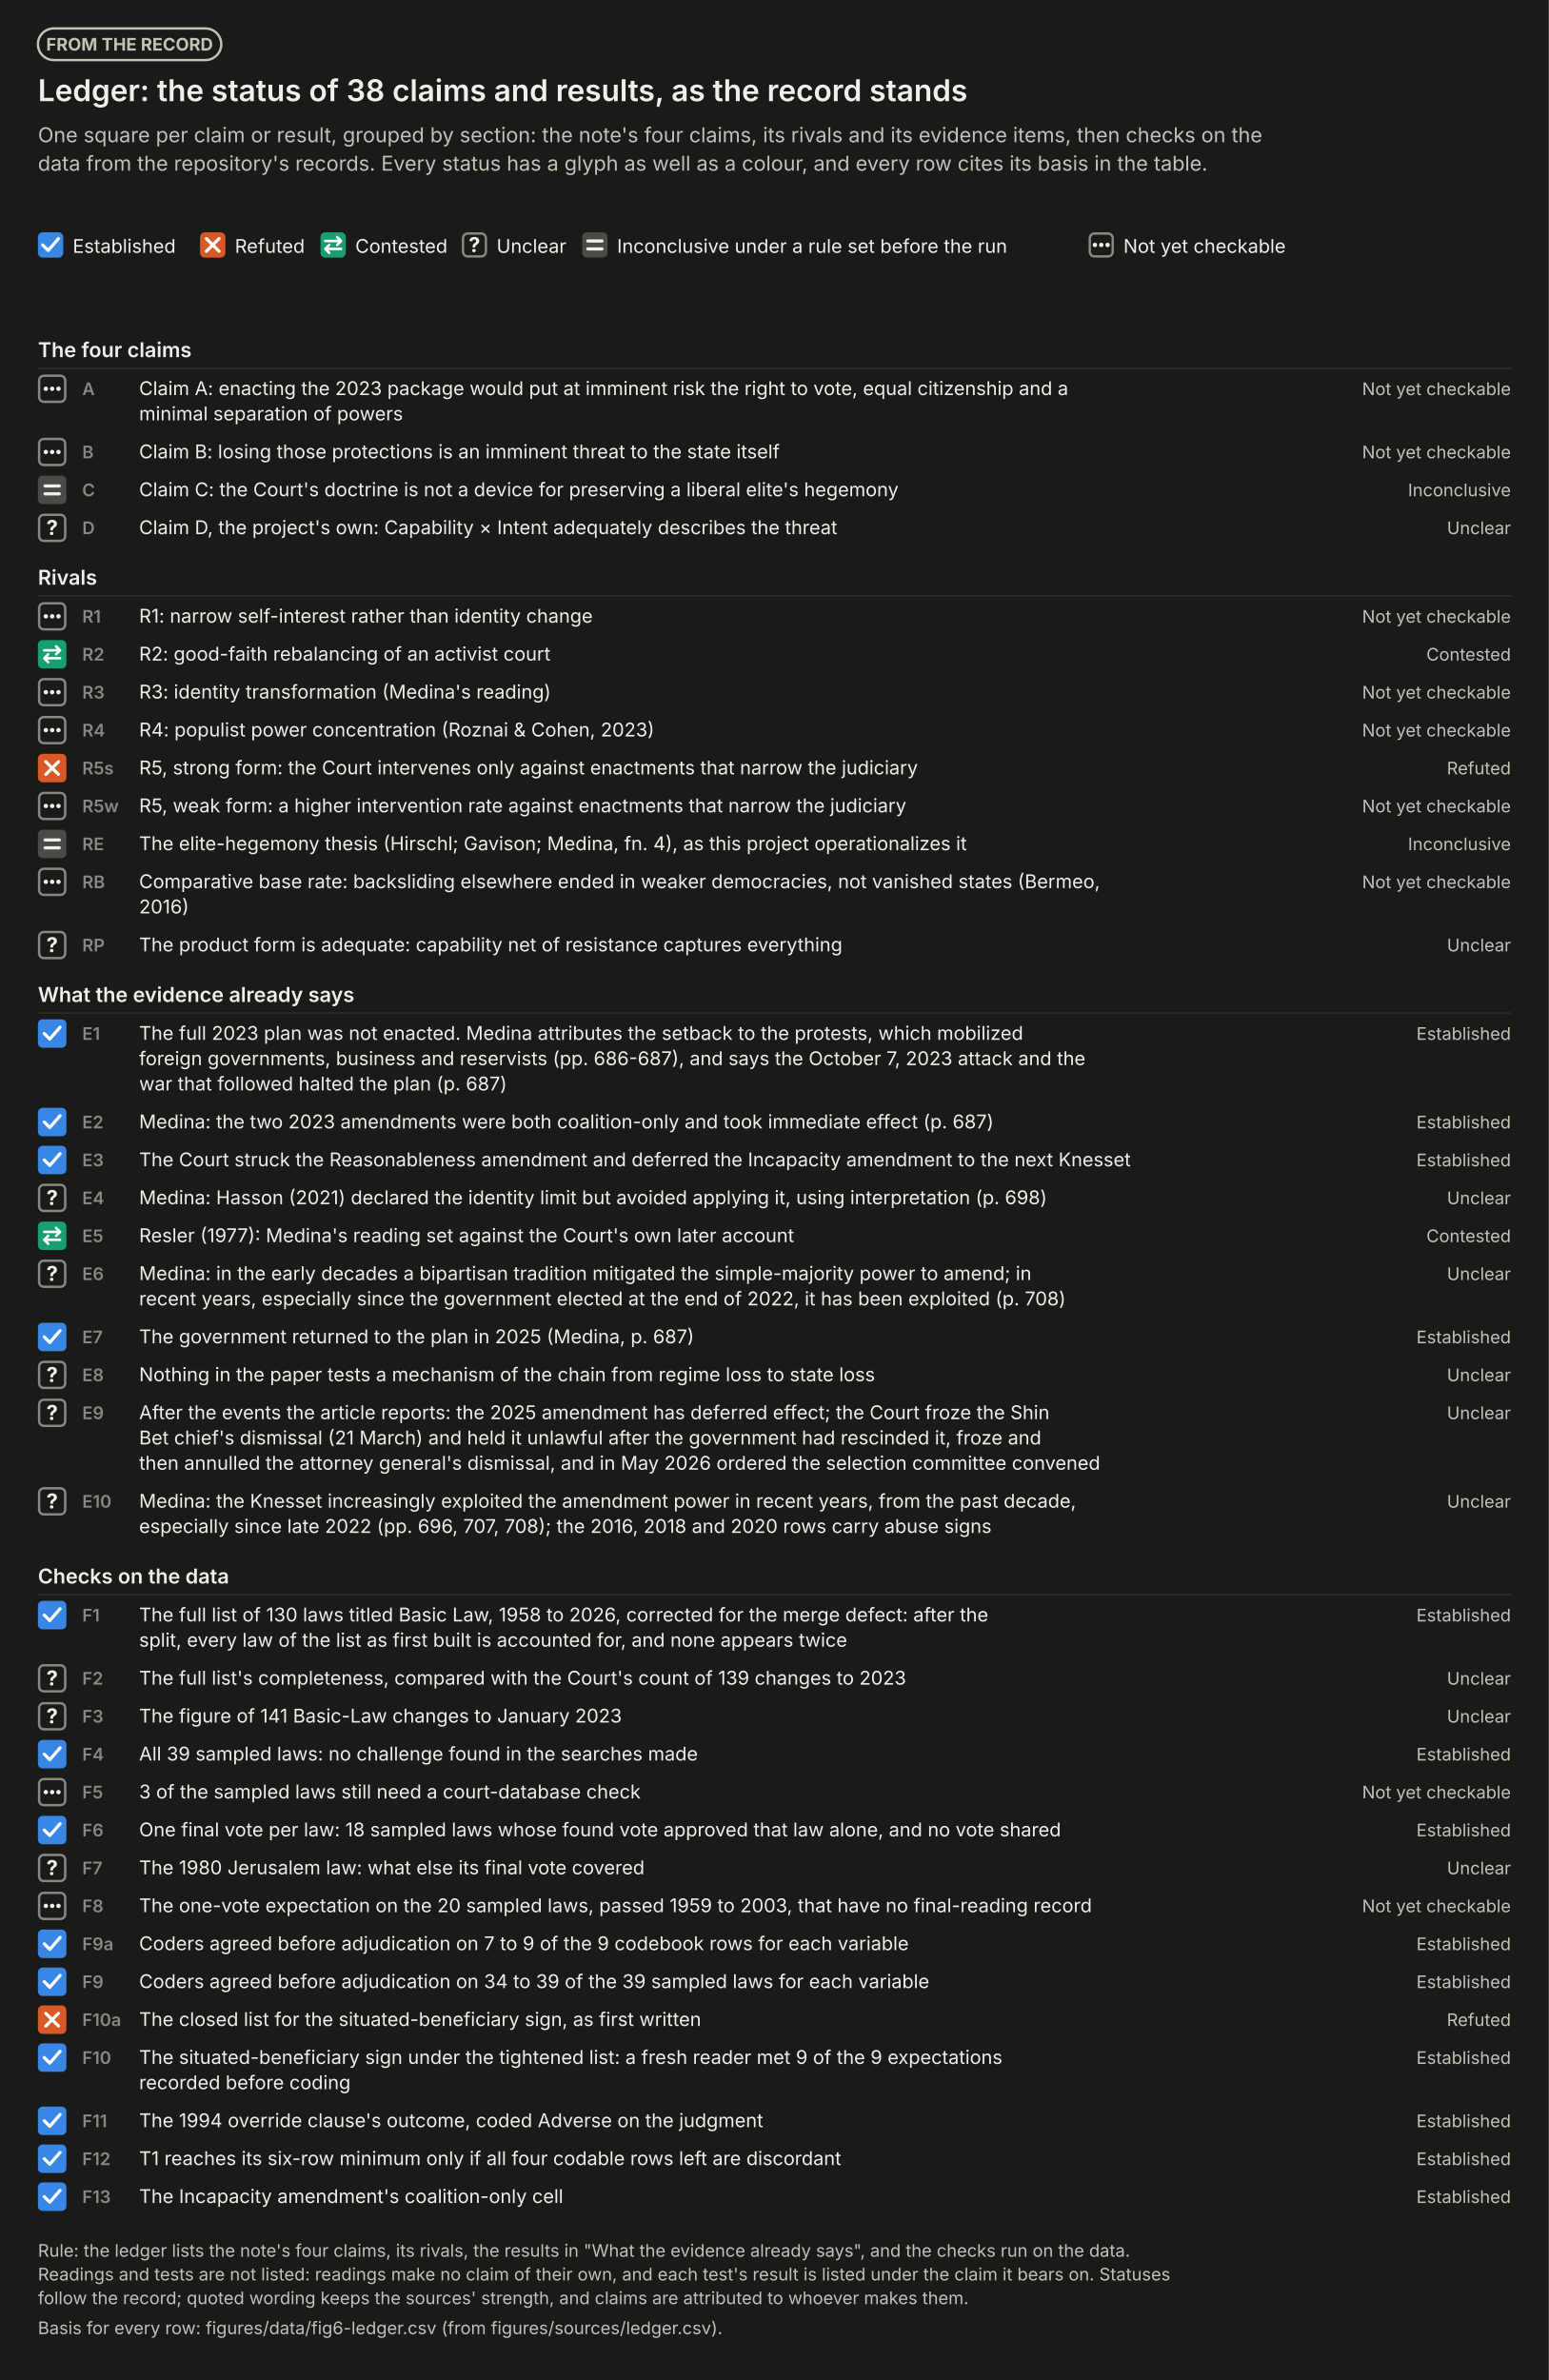
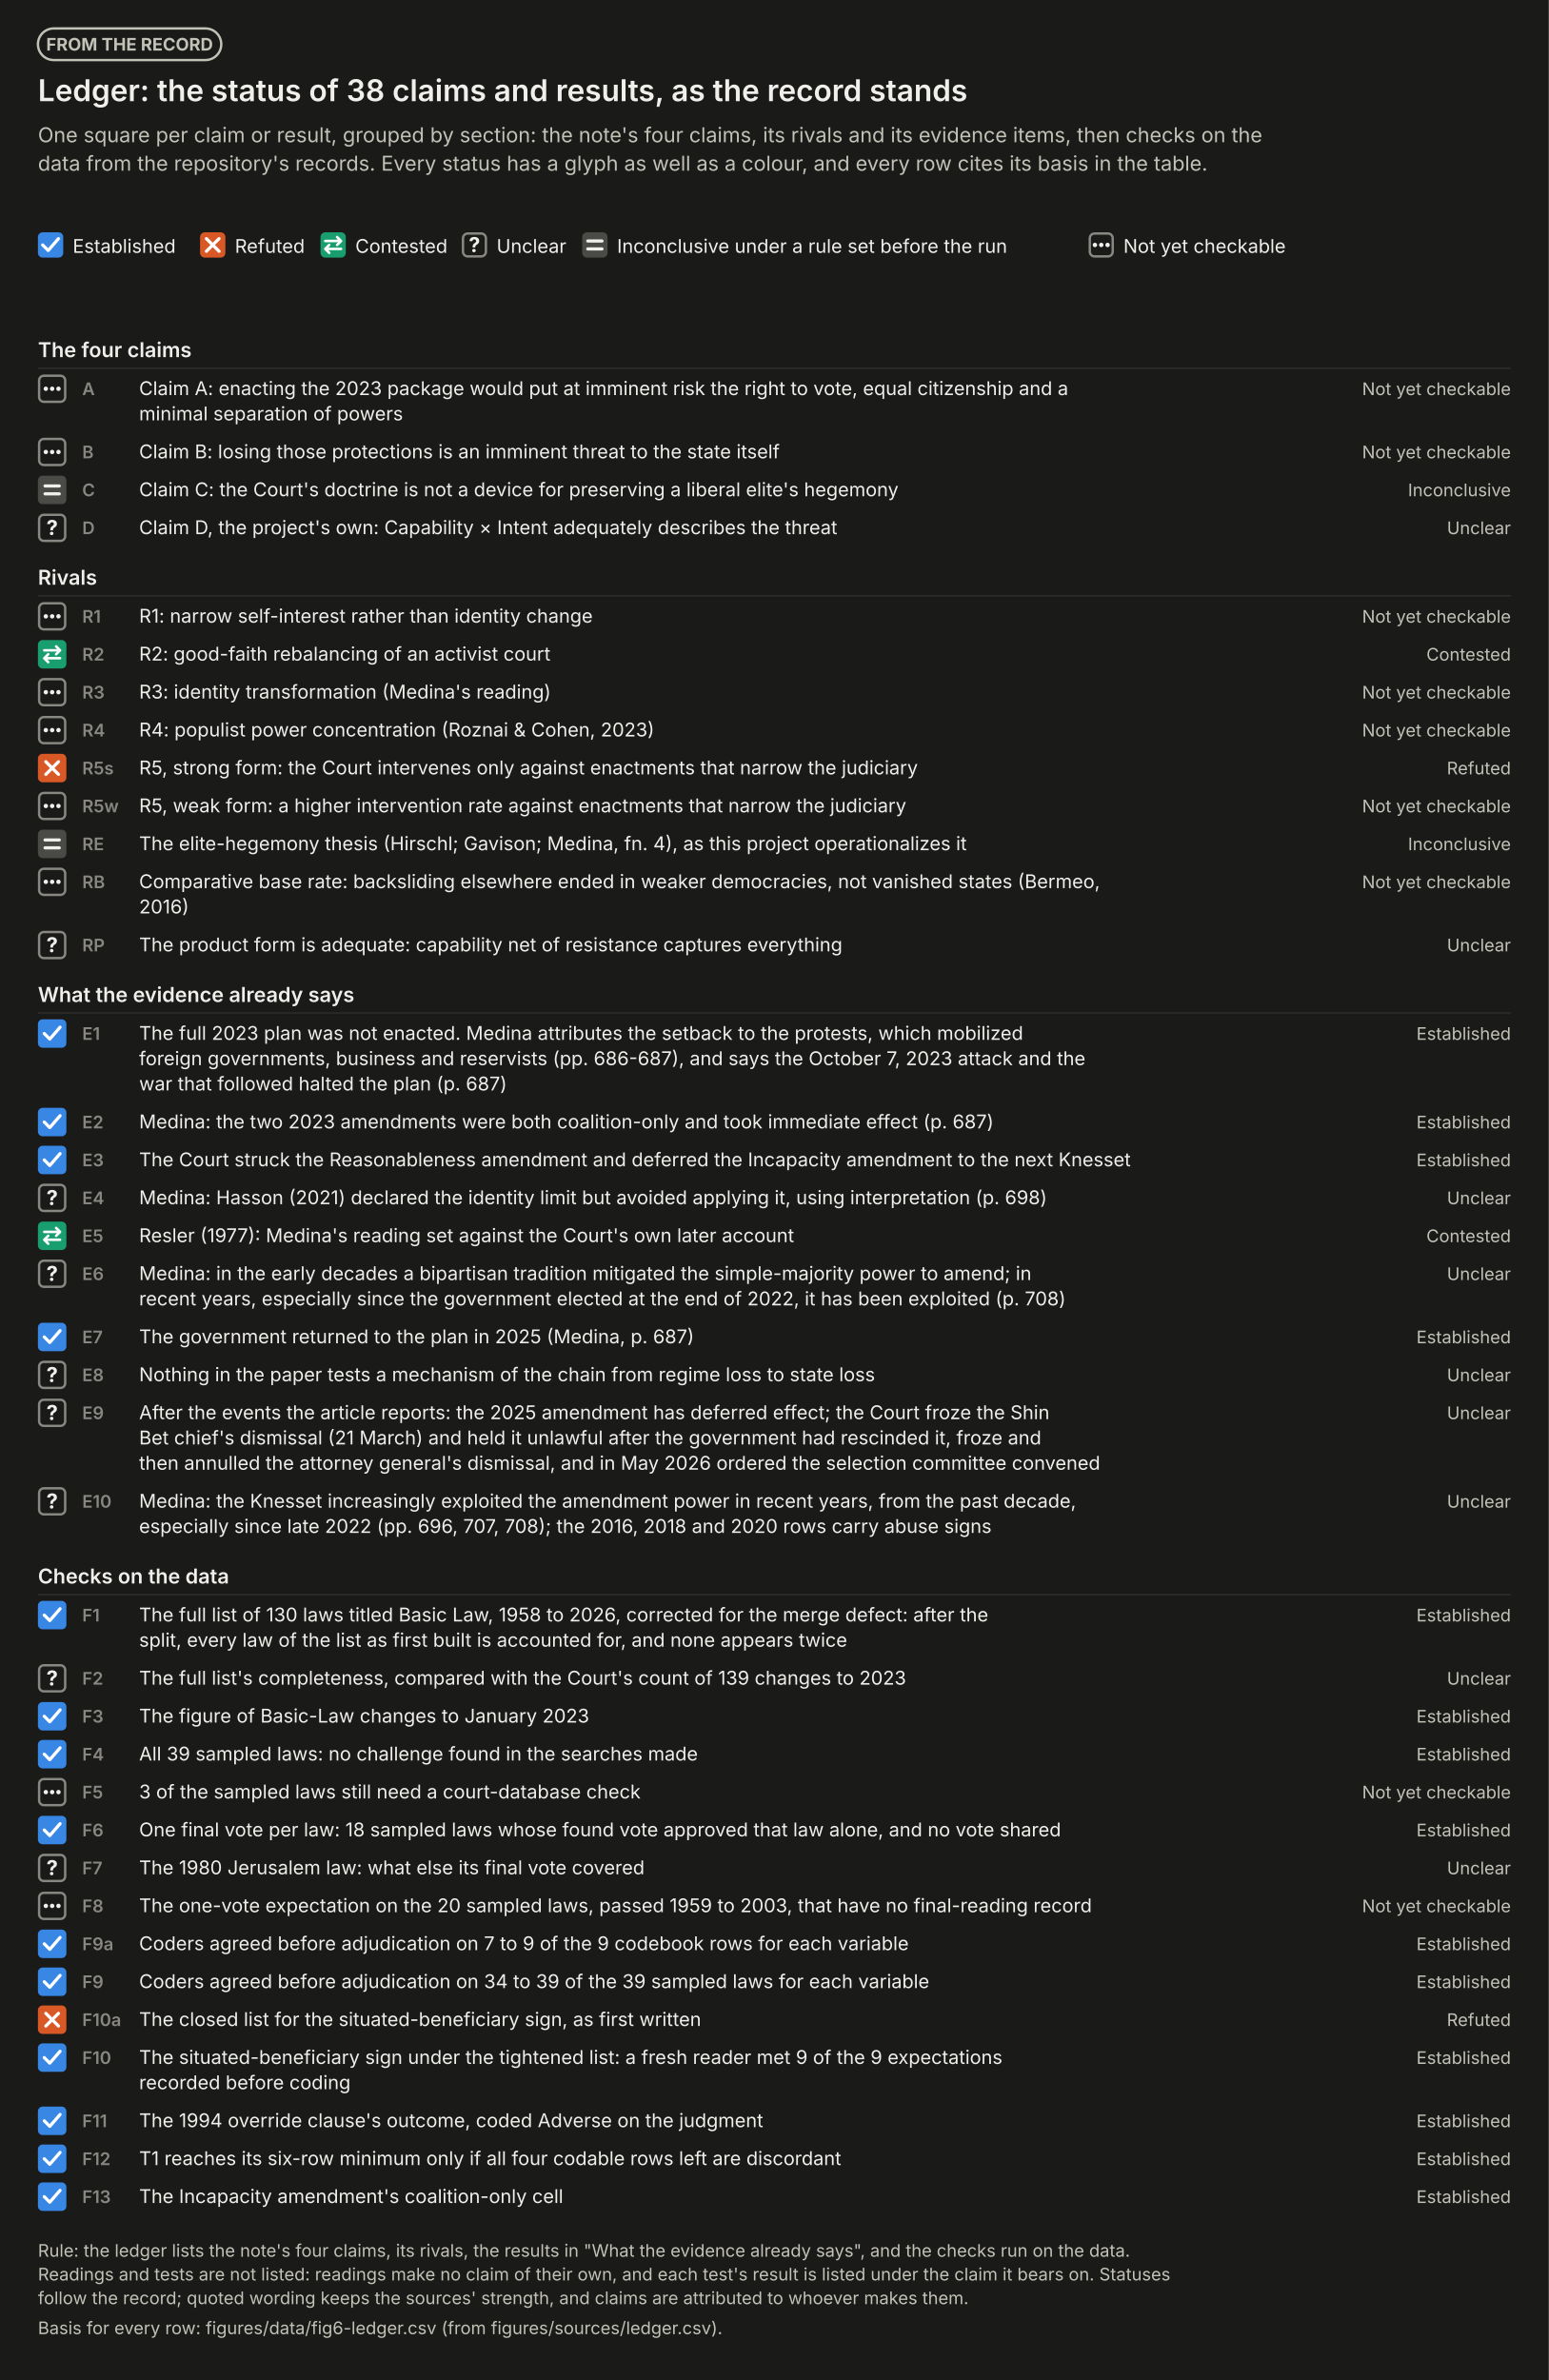
<svg xmlns="http://www.w3.org/2000/svg" width="980" height="1506" viewBox="0 0 980 1506" role="img" aria-labelledby="t d" font-family="system-ui, -apple-system, 'Segoe UI', sans-serif">
  <rect width="980" height="1506" fill="#1a1a19" />
  <rect x="24" y="18" width="116" height="20" rx="10" fill="none" stroke="#c3c2b7" stroke-width="1.5" />
  <text x="82.0" y="32.0" font-size="11" font-weight="bold" text-anchor="middle" fill="#c3c2b7">FROM THE RECORD</text>
  <text x="24.0" y="64.0" font-size="19" font-weight="600" text-anchor="start" fill="#f0efec">Ledger: the status of 38 claims and results, as the record stands</text>
  <text x="24.0" y="90.0" font-size="13" font-weight="normal" text-anchor="start" fill="#c3c2b7">One square per claim or result, grouped by section: the note's four claims, its rivals and its evidence items, then checks on the</text>
  <text x="24.0" y="108.0" font-size="13" font-weight="normal" text-anchor="start" fill="#c3c2b7">data from the repository's records. Every status has a glyph as well as a colour, and every row cites its basis in the table.</text>
  <rect x="24" y="147" width="16" height="16" rx="3" fill="#3987e5" />
  <polyline points="27.0,155.0 30.5,158.5 37.0,151.0" fill="none" stroke="#ffffff" stroke-width="2" stroke-linecap="round" stroke-linejoin="round" />
  <text x="46.0" y="160.0" font-size="12" font-weight="normal" text-anchor="start" fill="#f0efec">Established</text>
  <rect x="126.6" y="147" width="16" height="16" rx="3" fill="#d95926" />
  <path d="M130.6,151.0L138.6,159.0M138.6,151.0L130.6,159.0" stroke="#ffffff" stroke-width="2" stroke-linecap="round" />
  <text x="148.6" y="160.0" font-size="12" font-weight="normal" text-anchor="start" fill="#f0efec">Refuted</text>
  <rect x="202.8" y="147" width="16" height="16" rx="3" fill="#199e70" />
  <path d="M205.8,152.5H215.8M213.3,150.0L215.8,152.5L213.3,155.0M215.8,157.5H205.8M208.3,155.0L205.8,157.5L208.3,160.0" stroke="#ffffff" stroke-width="1.6" fill="none" stroke-linecap="round" stroke-linejoin="round" />
  <text x="224.8" y="160.0" font-size="12" font-weight="normal" text-anchor="start" fill="#f0efec">Contested</text>
  <rect x="292.95" y="147.75" width="14.5" height="14.5" rx="3" fill="none" stroke="#898781" stroke-width="1.5" />
  <text x="300.2" y="159.5" font-size="13" font-weight="bold" text-anchor="middle" fill="#f0efec">?</text>
  <text x="314.2" y="160.0" font-size="12" font-weight="normal" text-anchor="start" fill="#f0efec">Unclear</text>
  <rect x="368.4" y="147" width="16" height="16" rx="3" fill="#4a4a46" />
  <path d="M371.9,152.5H380.9M371.9,157.5H380.9" stroke="#f0efec" stroke-width="2" stroke-linecap="round" />
  <text x="390.4" y="160.0" font-size="12" font-weight="normal" text-anchor="start" fill="#f0efec">Inconclusive under a rule set before the run</text>
  <rect x="689.55" y="147.75" width="14.5" height="14.5" rx="3" fill="none" stroke="#898781" stroke-width="1.5" />
  <circle cx="692.8" cy="155.0" r="1.4" fill="#f0efec" />
  <circle cx="696.8" cy="155.0" r="1.4" fill="#f0efec" />
  <circle cx="700.8" cy="155.0" r="1.4" fill="#f0efec" />
  <text x="710.8" y="160.0" font-size="12" font-weight="normal" text-anchor="start" fill="#f0efec">Not yet checkable</text>
  <text x="24.0" y="226.0" font-size="13" font-weight="600" text-anchor="start" fill="#f0efec">The four claims</text>
  <line x1="24" x2="956" y1="233" y2="233" stroke="#2c2c2a" />
  <rect x="24.75" y="237.75" width="16.5" height="16.5" rx="3" fill="none" stroke="#898781" stroke-width="1.5" />
  <circle cx="29.0" cy="246.0" r="1.4" fill="#f0efec" />
  <circle cx="33.0" cy="246.0" r="1.4" fill="#f0efec" />
  <circle cx="37.0" cy="246.0" r="1.4" fill="#f0efec" />
  <text x="52.0" y="250.0" font-size="11" font-weight="600" text-anchor="start" fill="#898781">A</text>
  <text x="88.0" y="250.0" font-size="12" font-weight="normal" text-anchor="start" fill="#f0efec">Claim A: enacting the 2023 package would put at imminent risk the right to vote, equal citizenship and a</text>
  <text x="88.0" y="266.0" font-size="12" font-weight="normal" text-anchor="start" fill="#f0efec">minimal separation of powers</text>
  <text x="956.0" y="250.0" font-size="11" font-weight="normal" text-anchor="end" fill="#c3c2b7">Not yet checkable</text>
  <rect x="24.75" y="277.75" width="16.5" height="16.5" rx="3" fill="none" stroke="#898781" stroke-width="1.5" />
  <circle cx="29.0" cy="286.0" r="1.4" fill="#f0efec" />
  <circle cx="33.0" cy="286.0" r="1.4" fill="#f0efec" />
  <circle cx="37.0" cy="286.0" r="1.4" fill="#f0efec" />
  <text x="52.0" y="290.0" font-size="11" font-weight="600" text-anchor="start" fill="#898781">B</text>
  <text x="88.0" y="290.0" font-size="12" font-weight="normal" text-anchor="start" fill="#f0efec">Claim B: losing those protections is an imminent threat to the state itself</text>
  <text x="956.0" y="290.0" font-size="11" font-weight="normal" text-anchor="end" fill="#c3c2b7">Not yet checkable</text>
  <rect x="24" y="301" width="18" height="18" rx="3" fill="#4a4a46" />
  <path d="M28.5,307.5H37.5M28.5,312.5H37.5" stroke="#f0efec" stroke-width="2" stroke-linecap="round" />
  <text x="52.0" y="314.0" font-size="11" font-weight="600" text-anchor="start" fill="#898781">C</text>
  <text x="88.0" y="314.0" font-size="12" font-weight="normal" text-anchor="start" fill="#f0efec">Claim C: the Court's doctrine is not a device for preserving a liberal elite's hegemony</text>
  <text x="956.0" y="314.0" font-size="11" font-weight="normal" text-anchor="end" fill="#c3c2b7">Inconclusive</text>
  <rect x="24.75" y="325.75" width="16.5" height="16.5" rx="3" fill="none" stroke="#898781" stroke-width="1.5" />
  <text x="33.0" y="338.5" font-size="13" font-weight="bold" text-anchor="middle" fill="#f0efec">?</text>
  <text x="52.0" y="338.0" font-size="11" font-weight="600" text-anchor="start" fill="#898781">D</text>
  <text x="88.0" y="338.0" font-size="12" font-weight="normal" text-anchor="start" fill="#f0efec">Claim D, the project's own: Capability × Intent adequately describes the threat</text>
  <text x="956.0" y="338.0" font-size="11" font-weight="normal" text-anchor="end" fill="#c3c2b7">Unclear</text>
  <text x="24.0" y="370.0" font-size="13" font-weight="600" text-anchor="start" fill="#f0efec">Rivals</text>
  <line x1="24" x2="956" y1="377" y2="377" stroke="#2c2c2a" />
  <rect x="24.75" y="381.75" width="16.5" height="16.5" rx="3" fill="none" stroke="#898781" stroke-width="1.5" />
  <circle cx="29.0" cy="390.0" r="1.4" fill="#f0efec" />
  <circle cx="33.0" cy="390.0" r="1.4" fill="#f0efec" />
  <circle cx="37.0" cy="390.0" r="1.4" fill="#f0efec" />
  <text x="52.0" y="394.0" font-size="11" font-weight="600" text-anchor="start" fill="#898781">R1</text>
  <text x="88.0" y="394.0" font-size="12" font-weight="normal" text-anchor="start" fill="#f0efec">R1: narrow self-interest rather than identity change</text>
  <text x="956.0" y="394.0" font-size="11" font-weight="normal" text-anchor="end" fill="#c3c2b7">Not yet checkable</text>
  <rect x="24" y="405" width="18" height="18" rx="3" fill="#199e70" />
  <path d="M28.0,411.5H38.0M35.5,409.0L38.0,411.5L35.5,414.0M38.0,416.5H28.0M30.5,414.0L28.0,416.5L30.5,419.0" stroke="#ffffff" stroke-width="1.6" fill="none" stroke-linecap="round" stroke-linejoin="round" />
  <text x="52.0" y="418.0" font-size="11" font-weight="600" text-anchor="start" fill="#898781">R2</text>
  <text x="88.0" y="418.0" font-size="12" font-weight="normal" text-anchor="start" fill="#f0efec">R2: good-faith rebalancing of an activist court</text>
  <text x="956.0" y="418.0" font-size="11" font-weight="normal" text-anchor="end" fill="#c3c2b7">Contested</text>
  <rect x="24.75" y="429.75" width="16.5" height="16.5" rx="3" fill="none" stroke="#898781" stroke-width="1.5" />
  <circle cx="29.0" cy="438.0" r="1.4" fill="#f0efec" />
  <circle cx="33.0" cy="438.0" r="1.4" fill="#f0efec" />
  <circle cx="37.0" cy="438.0" r="1.4" fill="#f0efec" />
  <text x="52.0" y="442.0" font-size="11" font-weight="600" text-anchor="start" fill="#898781">R3</text>
  <text x="88.0" y="442.0" font-size="12" font-weight="normal" text-anchor="start" fill="#f0efec">R3: identity transformation (Medina's reading)</text>
  <text x="956.0" y="442.0" font-size="11" font-weight="normal" text-anchor="end" fill="#c3c2b7">Not yet checkable</text>
  <rect x="24.75" y="453.75" width="16.5" height="16.5" rx="3" fill="none" stroke="#898781" stroke-width="1.5" />
  <circle cx="29.0" cy="462.0" r="1.4" fill="#f0efec" />
  <circle cx="33.0" cy="462.0" r="1.4" fill="#f0efec" />
  <circle cx="37.0" cy="462.0" r="1.4" fill="#f0efec" />
  <text x="52.0" y="466.0" font-size="11" font-weight="600" text-anchor="start" fill="#898781">R4</text>
  <text x="88.0" y="466.0" font-size="12" font-weight="normal" text-anchor="start" fill="#f0efec">R4: populist power concentration (Roznai &amp; Cohen, 2023)</text>
  <text x="956.0" y="466.0" font-size="11" font-weight="normal" text-anchor="end" fill="#c3c2b7">Not yet checkable</text>
  <rect x="24" y="477" width="18" height="18" rx="3" fill="#d95926" />
  <path d="M29.0,482.0L37.0,490.0M37.0,482.0L29.0,490.0" stroke="#ffffff" stroke-width="2" stroke-linecap="round" />
  <text x="52.0" y="490.0" font-size="11" font-weight="600" text-anchor="start" fill="#898781">R5s</text>
  <text x="88.0" y="490.0" font-size="12" font-weight="normal" text-anchor="start" fill="#f0efec">R5, strong form: the Court intervenes only against enactments that narrow the judiciary</text>
  <text x="956.0" y="490.0" font-size="11" font-weight="normal" text-anchor="end" fill="#c3c2b7">Refuted</text>
  <rect x="24.75" y="501.75" width="16.5" height="16.5" rx="3" fill="none" stroke="#898781" stroke-width="1.5" />
  <circle cx="29.0" cy="510.0" r="1.4" fill="#f0efec" />
  <circle cx="33.0" cy="510.0" r="1.4" fill="#f0efec" />
  <circle cx="37.0" cy="510.0" r="1.4" fill="#f0efec" />
  <text x="52.0" y="514.0" font-size="11" font-weight="600" text-anchor="start" fill="#898781">R5w</text>
  <text x="88.0" y="514.0" font-size="12" font-weight="normal" text-anchor="start" fill="#f0efec">R5, weak form: a higher intervention rate against enactments that narrow the judiciary</text>
  <text x="956.0" y="514.0" font-size="11" font-weight="normal" text-anchor="end" fill="#c3c2b7">Not yet checkable</text>
  <rect x="24" y="525" width="18" height="18" rx="3" fill="#4a4a46" />
  <path d="M28.5,531.5H37.5M28.5,536.5H37.5" stroke="#f0efec" stroke-width="2" stroke-linecap="round" />
  <text x="52.0" y="538.0" font-size="11" font-weight="600" text-anchor="start" fill="#898781">RE</text>
  <text x="88.0" y="538.0" font-size="12" font-weight="normal" text-anchor="start" fill="#f0efec">The elite-hegemony thesis (Hirschl; Gavison; Medina, fn. 4), as this project operationalizes it</text>
  <text x="956.0" y="538.0" font-size="11" font-weight="normal" text-anchor="end" fill="#c3c2b7">Inconclusive</text>
  <rect x="24.75" y="549.75" width="16.5" height="16.5" rx="3" fill="none" stroke="#898781" stroke-width="1.5" />
  <circle cx="29.0" cy="558.0" r="1.4" fill="#f0efec" />
  <circle cx="33.0" cy="558.0" r="1.4" fill="#f0efec" />
  <circle cx="37.0" cy="558.0" r="1.4" fill="#f0efec" />
  <text x="52.0" y="562.0" font-size="11" font-weight="600" text-anchor="start" fill="#898781">RB</text>
  <text x="88.0" y="562.0" font-size="12" font-weight="normal" text-anchor="start" fill="#f0efec">Comparative base rate: backsliding elsewhere ended in weaker democracies, not vanished states (Bermeo,</text>
  <text x="88.0" y="578.0" font-size="12" font-weight="normal" text-anchor="start" fill="#f0efec">2016)</text>
  <text x="956.0" y="562.0" font-size="11" font-weight="normal" text-anchor="end" fill="#c3c2b7">Not yet checkable</text>
  <rect x="24.75" y="589.75" width="16.5" height="16.5" rx="3" fill="none" stroke="#898781" stroke-width="1.5" />
  <text x="33.0" y="602.5" font-size="13" font-weight="bold" text-anchor="middle" fill="#f0efec">?</text>
  <text x="52.0" y="602.0" font-size="11" font-weight="600" text-anchor="start" fill="#898781">RP</text>
  <text x="88.0" y="602.0" font-size="12" font-weight="normal" text-anchor="start" fill="#f0efec">The product form is adequate: capability net of resistance captures everything</text>
  <text x="956.0" y="602.0" font-size="11" font-weight="normal" text-anchor="end" fill="#c3c2b7">Unclear</text>
  <text x="24.0" y="634.0" font-size="13" font-weight="600" text-anchor="start" fill="#f0efec">What the evidence already says</text>
  <line x1="24" x2="956" y1="641" y2="641" stroke="#2c2c2a" />
  <rect x="24" y="645" width="18" height="18" rx="3" fill="#3987e5" />
  <polyline points="28.0,654.0 31.5,657.5 38.0,650.0" fill="none" stroke="#ffffff" stroke-width="2" stroke-linecap="round" stroke-linejoin="round" />
  <text x="52.0" y="658.0" font-size="11" font-weight="600" text-anchor="start" fill="#898781">E1</text>
  <text x="88.0" y="658.0" font-size="12" font-weight="normal" text-anchor="start" fill="#f0efec">The full 2023 plan was not enacted. Medina attributes the setback to the protests, which mobilized</text>
  <text x="88.0" y="674.0" font-size="12" font-weight="normal" text-anchor="start" fill="#f0efec">foreign governments, business and reservists (pp. 686-687), and says the October 7, 2023 attack and the</text>
  <text x="88.0" y="690.0" font-size="12" font-weight="normal" text-anchor="start" fill="#f0efec">war that followed halted the plan (p. 687)</text>
  <text x="956.0" y="658.0" font-size="11" font-weight="normal" text-anchor="end" fill="#c3c2b7">Established</text>
  <rect x="24" y="701" width="18" height="18" rx="3" fill="#3987e5" />
  <polyline points="28.0,710.0 31.5,713.5 38.0,706.0" fill="none" stroke="#ffffff" stroke-width="2" stroke-linecap="round" stroke-linejoin="round" />
  <text x="52.0" y="714.0" font-size="11" font-weight="600" text-anchor="start" fill="#898781">E2</text>
  <text x="88.0" y="714.0" font-size="12" font-weight="normal" text-anchor="start" fill="#f0efec">Medina: the two 2023 amendments were both coalition-only and took immediate effect (p. 687)</text>
  <text x="956.0" y="714.0" font-size="11" font-weight="normal" text-anchor="end" fill="#c3c2b7">Established</text>
  <rect x="24" y="725" width="18" height="18" rx="3" fill="#3987e5" />
  <polyline points="28.0,734.0 31.5,737.5 38.0,730.0" fill="none" stroke="#ffffff" stroke-width="2" stroke-linecap="round" stroke-linejoin="round" />
  <text x="52.0" y="738.0" font-size="11" font-weight="600" text-anchor="start" fill="#898781">E3</text>
  <text x="88.0" y="738.0" font-size="12" font-weight="normal" text-anchor="start" fill="#f0efec">The Court struck the Reasonableness amendment and deferred the Incapacity amendment to the next Knesset</text>
  <text x="956.0" y="738.0" font-size="11" font-weight="normal" text-anchor="end" fill="#c3c2b7">Established</text>
  <rect x="24.75" y="749.75" width="16.5" height="16.5" rx="3" fill="none" stroke="#898781" stroke-width="1.5" />
  <text x="33.0" y="762.5" font-size="13" font-weight="bold" text-anchor="middle" fill="#f0efec">?</text>
  <text x="52.0" y="762.0" font-size="11" font-weight="600" text-anchor="start" fill="#898781">E4</text>
  <text x="88.0" y="762.0" font-size="12" font-weight="normal" text-anchor="start" fill="#f0efec">Medina: Hasson (2021) declared the identity limit but avoided applying it, using interpretation (p. 698)</text>
  <text x="956.0" y="762.0" font-size="11" font-weight="normal" text-anchor="end" fill="#c3c2b7">Unclear</text>
  <rect x="24" y="773" width="18" height="18" rx="3" fill="#199e70" />
  <path d="M28.0,779.5H38.0M35.5,777.0L38.0,779.5L35.5,782.0M38.0,784.5H28.0M30.5,782.0L28.0,784.5L30.5,787.0" stroke="#ffffff" stroke-width="1.6" fill="none" stroke-linecap="round" stroke-linejoin="round" />
  <text x="52.0" y="786.0" font-size="11" font-weight="600" text-anchor="start" fill="#898781">E5</text>
  <text x="88.0" y="786.0" font-size="12" font-weight="normal" text-anchor="start" fill="#f0efec">Resler (1977): Medina's reading set against the Court's own later account</text>
  <text x="956.0" y="786.0" font-size="11" font-weight="normal" text-anchor="end" fill="#c3c2b7">Contested</text>
  <rect x="24.75" y="797.75" width="16.5" height="16.5" rx="3" fill="none" stroke="#898781" stroke-width="1.5" />
  <text x="33.0" y="810.5" font-size="13" font-weight="bold" text-anchor="middle" fill="#f0efec">?</text>
  <text x="52.0" y="810.0" font-size="11" font-weight="600" text-anchor="start" fill="#898781">E6</text>
  <text x="88.0" y="810.0" font-size="12" font-weight="normal" text-anchor="start" fill="#f0efec">Medina: in the early decades a bipartisan tradition mitigated the simple-majority power to amend; in</text>
  <text x="88.0" y="826.0" font-size="12" font-weight="normal" text-anchor="start" fill="#f0efec">recent years, especially since the government elected at the end of 2022, it has been exploited (p. 708)</text>
  <text x="956.0" y="810.0" font-size="11" font-weight="normal" text-anchor="end" fill="#c3c2b7">Unclear</text>
  <rect x="24" y="837" width="18" height="18" rx="3" fill="#3987e5" />
  <polyline points="28.0,846.0 31.5,849.5 38.0,842.0" fill="none" stroke="#ffffff" stroke-width="2" stroke-linecap="round" stroke-linejoin="round" />
  <text x="52.0" y="850.0" font-size="11" font-weight="600" text-anchor="start" fill="#898781">E7</text>
  <text x="88.0" y="850.0" font-size="12" font-weight="normal" text-anchor="start" fill="#f0efec">The government returned to the plan in 2025 (Medina, p. 687)</text>
  <text x="956.0" y="850.0" font-size="11" font-weight="normal" text-anchor="end" fill="#c3c2b7">Established</text>
  <rect x="24.75" y="861.75" width="16.5" height="16.5" rx="3" fill="none" stroke="#898781" stroke-width="1.5" />
  <text x="33.0" y="874.5" font-size="13" font-weight="bold" text-anchor="middle" fill="#f0efec">?</text>
  <text x="52.0" y="874.0" font-size="11" font-weight="600" text-anchor="start" fill="#898781">E8</text>
  <text x="88.0" y="874.0" font-size="12" font-weight="normal" text-anchor="start" fill="#f0efec">Nothing in the paper tests a mechanism of the chain from regime loss to state loss</text>
  <text x="956.0" y="874.0" font-size="11" font-weight="normal" text-anchor="end" fill="#c3c2b7">Unclear</text>
  <rect x="24.75" y="885.75" width="16.5" height="16.5" rx="3" fill="none" stroke="#898781" stroke-width="1.5" />
  <text x="33.0" y="898.5" font-size="13" font-weight="bold" text-anchor="middle" fill="#f0efec">?</text>
  <text x="52.0" y="898.0" font-size="11" font-weight="600" text-anchor="start" fill="#898781">E9</text>
  <text x="88.0" y="898.0" font-size="12" font-weight="normal" text-anchor="start" fill="#f0efec">After the events the article reports: the 2025 amendment has deferred effect; the Court froze the Shin</text>
  <text x="88.0" y="914.0" font-size="12" font-weight="normal" text-anchor="start" fill="#f0efec">Bet chief's dismissal (21 March) and held it unlawful after the government had rescinded it, froze and</text>
  <text x="88.0" y="930.0" font-size="12" font-weight="normal" text-anchor="start" fill="#f0efec">then annulled the attorney general's dismissal, and in May 2026 ordered the selection committee convened</text>
  <text x="956.0" y="898.0" font-size="11" font-weight="normal" text-anchor="end" fill="#c3c2b7">Unclear</text>
  <rect x="24.75" y="941.75" width="16.5" height="16.5" rx="3" fill="none" stroke="#898781" stroke-width="1.5" />
  <text x="33.0" y="954.5" font-size="13" font-weight="bold" text-anchor="middle" fill="#f0efec">?</text>
  <text x="52.0" y="954.0" font-size="11" font-weight="600" text-anchor="start" fill="#898781">E10</text>
  <text x="88.0" y="954.0" font-size="12" font-weight="normal" text-anchor="start" fill="#f0efec">Medina: the Knesset increasingly exploited the amendment power in recent years, from the past decade,</text>
  <text x="88.0" y="970.0" font-size="12" font-weight="normal" text-anchor="start" fill="#f0efec">especially since late 2022 (pp. 696, 707, 708); the 2016, 2018 and 2020 rows carry abuse signs</text>
  <text x="956.0" y="954.0" font-size="11" font-weight="normal" text-anchor="end" fill="#c3c2b7">Unclear</text>
  <text x="24.0" y="1002.0" font-size="13" font-weight="600" text-anchor="start" fill="#f0efec">Checks on the data</text>
  <line x1="24" x2="956" y1="1009" y2="1009" stroke="#2c2c2a" />
  <rect x="24" y="1013" width="18" height="18" rx="3" fill="#3987e5" />
  <polyline points="28.0,1022.0 31.5,1025.5 38.0,1018.0" fill="none" stroke="#ffffff" stroke-width="2" stroke-linecap="round" stroke-linejoin="round" />
  <text x="52.0" y="1026.0" font-size="11" font-weight="600" text-anchor="start" fill="#898781">F1</text>
  <text x="88.0" y="1026.0" font-size="12" font-weight="normal" text-anchor="start" fill="#f0efec">The full list of 130 laws titled Basic Law, 1958 to 2026, corrected for the merge defect: after the</text>
  <text x="88.0" y="1042.0" font-size="12" font-weight="normal" text-anchor="start" fill="#f0efec">split, every law of the list as first built is accounted for, and none appears twice</text>
  <text x="956.0" y="1026.0" font-size="11" font-weight="normal" text-anchor="end" fill="#c3c2b7">Established</text>
  <rect x="24.75" y="1053.75" width="16.5" height="16.5" rx="3" fill="none" stroke="#898781" stroke-width="1.5" />
  <text x="33.0" y="1066.5" font-size="13" font-weight="bold" text-anchor="middle" fill="#f0efec">?</text>
  <text x="52.0" y="1066.0" font-size="11" font-weight="600" text-anchor="start" fill="#898781">F2</text>
  <text x="88.0" y="1066.0" font-size="12" font-weight="normal" text-anchor="start" fill="#f0efec">The full list's completeness, compared with the Court's count of 139 changes to 2023</text>
  <text x="956.0" y="1066.0" font-size="11" font-weight="normal" text-anchor="end" fill="#c3c2b7">Unclear</text>
-   <rect x="24.75" y="1077.75" width="16.5" height="16.5" rx="3" fill="none" stroke="#898781" stroke-width="1.5" />
-   <text x="33.0" y="1090.5" font-size="13" font-weight="bold" text-anchor="middle" fill="#f0efec">?</text>
+   <rect x="24" y="1077" width="18" height="18" rx="3" fill="#3987e5" />
+   <polyline points="28.0,1086.0 31.5,1089.5 38.0,1082.0" fill="none" stroke="#ffffff" stroke-width="2" stroke-linecap="round" stroke-linejoin="round" />
  <text x="52.0" y="1090.0" font-size="11" font-weight="600" text-anchor="start" fill="#898781">F3</text>
-   <text x="88.0" y="1090.0" font-size="12" font-weight="normal" text-anchor="start" fill="#f0efec">The figure of 141 Basic-Law changes to January 2023</text>
-   <text x="956.0" y="1090.0" font-size="11" font-weight="normal" text-anchor="end" fill="#c3c2b7">Unclear</text>
+   <text x="88.0" y="1090.0" font-size="12" font-weight="normal" text-anchor="start" fill="#f0efec">The figure of Basic-Law changes to January 2023</text>
+   <text x="956.0" y="1090.0" font-size="11" font-weight="normal" text-anchor="end" fill="#c3c2b7">Established</text>
  <rect x="24" y="1101" width="18" height="18" rx="3" fill="#3987e5" />
  <polyline points="28.0,1110.0 31.5,1113.5 38.0,1106.0" fill="none" stroke="#ffffff" stroke-width="2" stroke-linecap="round" stroke-linejoin="round" />
  <text x="52.0" y="1114.0" font-size="11" font-weight="600" text-anchor="start" fill="#898781">F4</text>
  <text x="88.0" y="1114.0" font-size="12" font-weight="normal" text-anchor="start" fill="#f0efec">All 39 sampled laws: no challenge found in the searches made</text>
  <text x="956.0" y="1114.0" font-size="11" font-weight="normal" text-anchor="end" fill="#c3c2b7">Established</text>
  <rect x="24.75" y="1125.75" width="16.5" height="16.5" rx="3" fill="none" stroke="#898781" stroke-width="1.5" />
  <circle cx="29.0" cy="1134.0" r="1.4" fill="#f0efec" />
  <circle cx="33.0" cy="1134.0" r="1.4" fill="#f0efec" />
  <circle cx="37.0" cy="1134.0" r="1.4" fill="#f0efec" />
  <text x="52.0" y="1138.0" font-size="11" font-weight="600" text-anchor="start" fill="#898781">F5</text>
  <text x="88.0" y="1138.0" font-size="12" font-weight="normal" text-anchor="start" fill="#f0efec">3 of the sampled laws still need a court-database check</text>
  <text x="956.0" y="1138.0" font-size="11" font-weight="normal" text-anchor="end" fill="#c3c2b7">Not yet checkable</text>
  <rect x="24" y="1149" width="18" height="18" rx="3" fill="#3987e5" />
  <polyline points="28.0,1158.0 31.5,1161.5 38.0,1154.0" fill="none" stroke="#ffffff" stroke-width="2" stroke-linecap="round" stroke-linejoin="round" />
  <text x="52.0" y="1162.0" font-size="11" font-weight="600" text-anchor="start" fill="#898781">F6</text>
  <text x="88.0" y="1162.0" font-size="12" font-weight="normal" text-anchor="start" fill="#f0efec">One final vote per law: 18 sampled laws whose found vote approved that law alone, and no vote shared</text>
  <text x="956.0" y="1162.0" font-size="11" font-weight="normal" text-anchor="end" fill="#c3c2b7">Established</text>
  <rect x="24.75" y="1173.75" width="16.5" height="16.5" rx="3" fill="none" stroke="#898781" stroke-width="1.5" />
  <text x="33.0" y="1186.5" font-size="13" font-weight="bold" text-anchor="middle" fill="#f0efec">?</text>
  <text x="52.0" y="1186.0" font-size="11" font-weight="600" text-anchor="start" fill="#898781">F7</text>
  <text x="88.0" y="1186.0" font-size="12" font-weight="normal" text-anchor="start" fill="#f0efec">The 1980 Jerusalem law: what else its final vote covered</text>
  <text x="956.0" y="1186.0" font-size="11" font-weight="normal" text-anchor="end" fill="#c3c2b7">Unclear</text>
  <rect x="24.75" y="1197.75" width="16.5" height="16.5" rx="3" fill="none" stroke="#898781" stroke-width="1.5" />
  <circle cx="29.0" cy="1206.0" r="1.4" fill="#f0efec" />
  <circle cx="33.0" cy="1206.0" r="1.4" fill="#f0efec" />
  <circle cx="37.0" cy="1206.0" r="1.4" fill="#f0efec" />
  <text x="52.0" y="1210.0" font-size="11" font-weight="600" text-anchor="start" fill="#898781">F8</text>
  <text x="88.0" y="1210.0" font-size="12" font-weight="normal" text-anchor="start" fill="#f0efec">The one-vote expectation on the 20 sampled laws, passed 1959 to 2003, that have no final-reading record</text>
  <text x="956.0" y="1210.0" font-size="11" font-weight="normal" text-anchor="end" fill="#c3c2b7">Not yet checkable</text>
  <rect x="24" y="1221" width="18" height="18" rx="3" fill="#3987e5" />
  <polyline points="28.0,1230.0 31.5,1233.5 38.0,1226.0" fill="none" stroke="#ffffff" stroke-width="2" stroke-linecap="round" stroke-linejoin="round" />
  <text x="52.0" y="1234.0" font-size="11" font-weight="600" text-anchor="start" fill="#898781">F9a</text>
  <text x="88.0" y="1234.0" font-size="12" font-weight="normal" text-anchor="start" fill="#f0efec">Coders agreed before adjudication on 7 to 9 of the 9 codebook rows for each variable</text>
  <text x="956.0" y="1234.0" font-size="11" font-weight="normal" text-anchor="end" fill="#c3c2b7">Established</text>
  <rect x="24" y="1245" width="18" height="18" rx="3" fill="#3987e5" />
  <polyline points="28.0,1254.0 31.5,1257.5 38.0,1250.0" fill="none" stroke="#ffffff" stroke-width="2" stroke-linecap="round" stroke-linejoin="round" />
  <text x="52.0" y="1258.0" font-size="11" font-weight="600" text-anchor="start" fill="#898781">F9</text>
  <text x="88.0" y="1258.0" font-size="12" font-weight="normal" text-anchor="start" fill="#f0efec">Coders agreed before adjudication on 34 to 39 of the 39 sampled laws for each variable</text>
  <text x="956.0" y="1258.0" font-size="11" font-weight="normal" text-anchor="end" fill="#c3c2b7">Established</text>
  <rect x="24" y="1269" width="18" height="18" rx="3" fill="#d95926" />
  <path d="M29.0,1274.0L37.0,1282.0M37.0,1274.0L29.0,1282.0" stroke="#ffffff" stroke-width="2" stroke-linecap="round" />
  <text x="52.0" y="1282.0" font-size="11" font-weight="600" text-anchor="start" fill="#898781">F10a</text>
  <text x="88.0" y="1282.0" font-size="12" font-weight="normal" text-anchor="start" fill="#f0efec">The closed list for the situated-beneficiary sign, as first written</text>
  <text x="956.0" y="1282.0" font-size="11" font-weight="normal" text-anchor="end" fill="#c3c2b7">Refuted</text>
  <rect x="24" y="1293" width="18" height="18" rx="3" fill="#3987e5" />
  <polyline points="28.0,1302.0 31.5,1305.5 38.0,1298.0" fill="none" stroke="#ffffff" stroke-width="2" stroke-linecap="round" stroke-linejoin="round" />
  <text x="52.0" y="1306.0" font-size="11" font-weight="600" text-anchor="start" fill="#898781">F10</text>
  <text x="88.0" y="1306.0" font-size="12" font-weight="normal" text-anchor="start" fill="#f0efec">The situated-beneficiary sign under the tightened list: a fresh reader met 9 of the 9 expectations</text>
  <text x="88.0" y="1322.0" font-size="12" font-weight="normal" text-anchor="start" fill="#f0efec">recorded before coding</text>
  <text x="956.0" y="1306.0" font-size="11" font-weight="normal" text-anchor="end" fill="#c3c2b7">Established</text>
  <rect x="24" y="1333" width="18" height="18" rx="3" fill="#3987e5" />
  <polyline points="28.0,1342.0 31.5,1345.5 38.0,1338.0" fill="none" stroke="#ffffff" stroke-width="2" stroke-linecap="round" stroke-linejoin="round" />
  <text x="52.0" y="1346.0" font-size="11" font-weight="600" text-anchor="start" fill="#898781">F11</text>
  <text x="88.0" y="1346.0" font-size="12" font-weight="normal" text-anchor="start" fill="#f0efec">The 1994 override clause's outcome, coded Adverse on the judgment</text>
  <text x="956.0" y="1346.0" font-size="11" font-weight="normal" text-anchor="end" fill="#c3c2b7">Established</text>
  <rect x="24" y="1357" width="18" height="18" rx="3" fill="#3987e5" />
  <polyline points="28.0,1366.0 31.5,1369.5 38.0,1362.0" fill="none" stroke="#ffffff" stroke-width="2" stroke-linecap="round" stroke-linejoin="round" />
  <text x="52.0" y="1370.0" font-size="11" font-weight="600" text-anchor="start" fill="#898781">F12</text>
  <text x="88.0" y="1370.0" font-size="12" font-weight="normal" text-anchor="start" fill="#f0efec">T1 reaches its six-row minimum only if all four codable rows left are discordant</text>
  <text x="956.0" y="1370.0" font-size="11" font-weight="normal" text-anchor="end" fill="#c3c2b7">Established</text>
  <rect x="24" y="1381" width="18" height="18" rx="3" fill="#3987e5" />
  <polyline points="28.0,1390.0 31.5,1393.5 38.0,1386.0" fill="none" stroke="#ffffff" stroke-width="2" stroke-linecap="round" stroke-linejoin="round" />
  <text x="52.0" y="1394.0" font-size="11" font-weight="600" text-anchor="start" fill="#898781">F13</text>
  <text x="88.0" y="1394.0" font-size="12" font-weight="normal" text-anchor="start" fill="#f0efec">The Incapacity amendment's coalition-only cell</text>
  <text x="956.0" y="1394.0" font-size="11" font-weight="normal" text-anchor="end" fill="#c3c2b7">Established</text>
  <text x="24.0" y="1428.0" font-size="11" font-weight="normal" text-anchor="start" fill="#c3c2b7">Rule: the ledger lists the note's four claims, its rivals, the results in "What the evidence already says", and the checks run on the data.</text>
  <text x="24.0" y="1443.0" font-size="11" font-weight="normal" text-anchor="start" fill="#c3c2b7">Readings and tests are not listed: readings make no claim of their own, and each test's result is listed under the claim it bears on. Statuses</text>
  <text x="24.0" y="1458.0" font-size="11" font-weight="normal" text-anchor="start" fill="#c3c2b7">follow the record; quoted wording keeps the sources' strength, and claims are attributed to whoever makes them.</text>
  <text x="24.0" y="1477.0" font-size="11" font-weight="normal" text-anchor="start" fill="#c3c2b7">Basis for every row: figures/data/fig6-ledger.csv (from figures/sources/ledger.csv).</text>
</svg>
